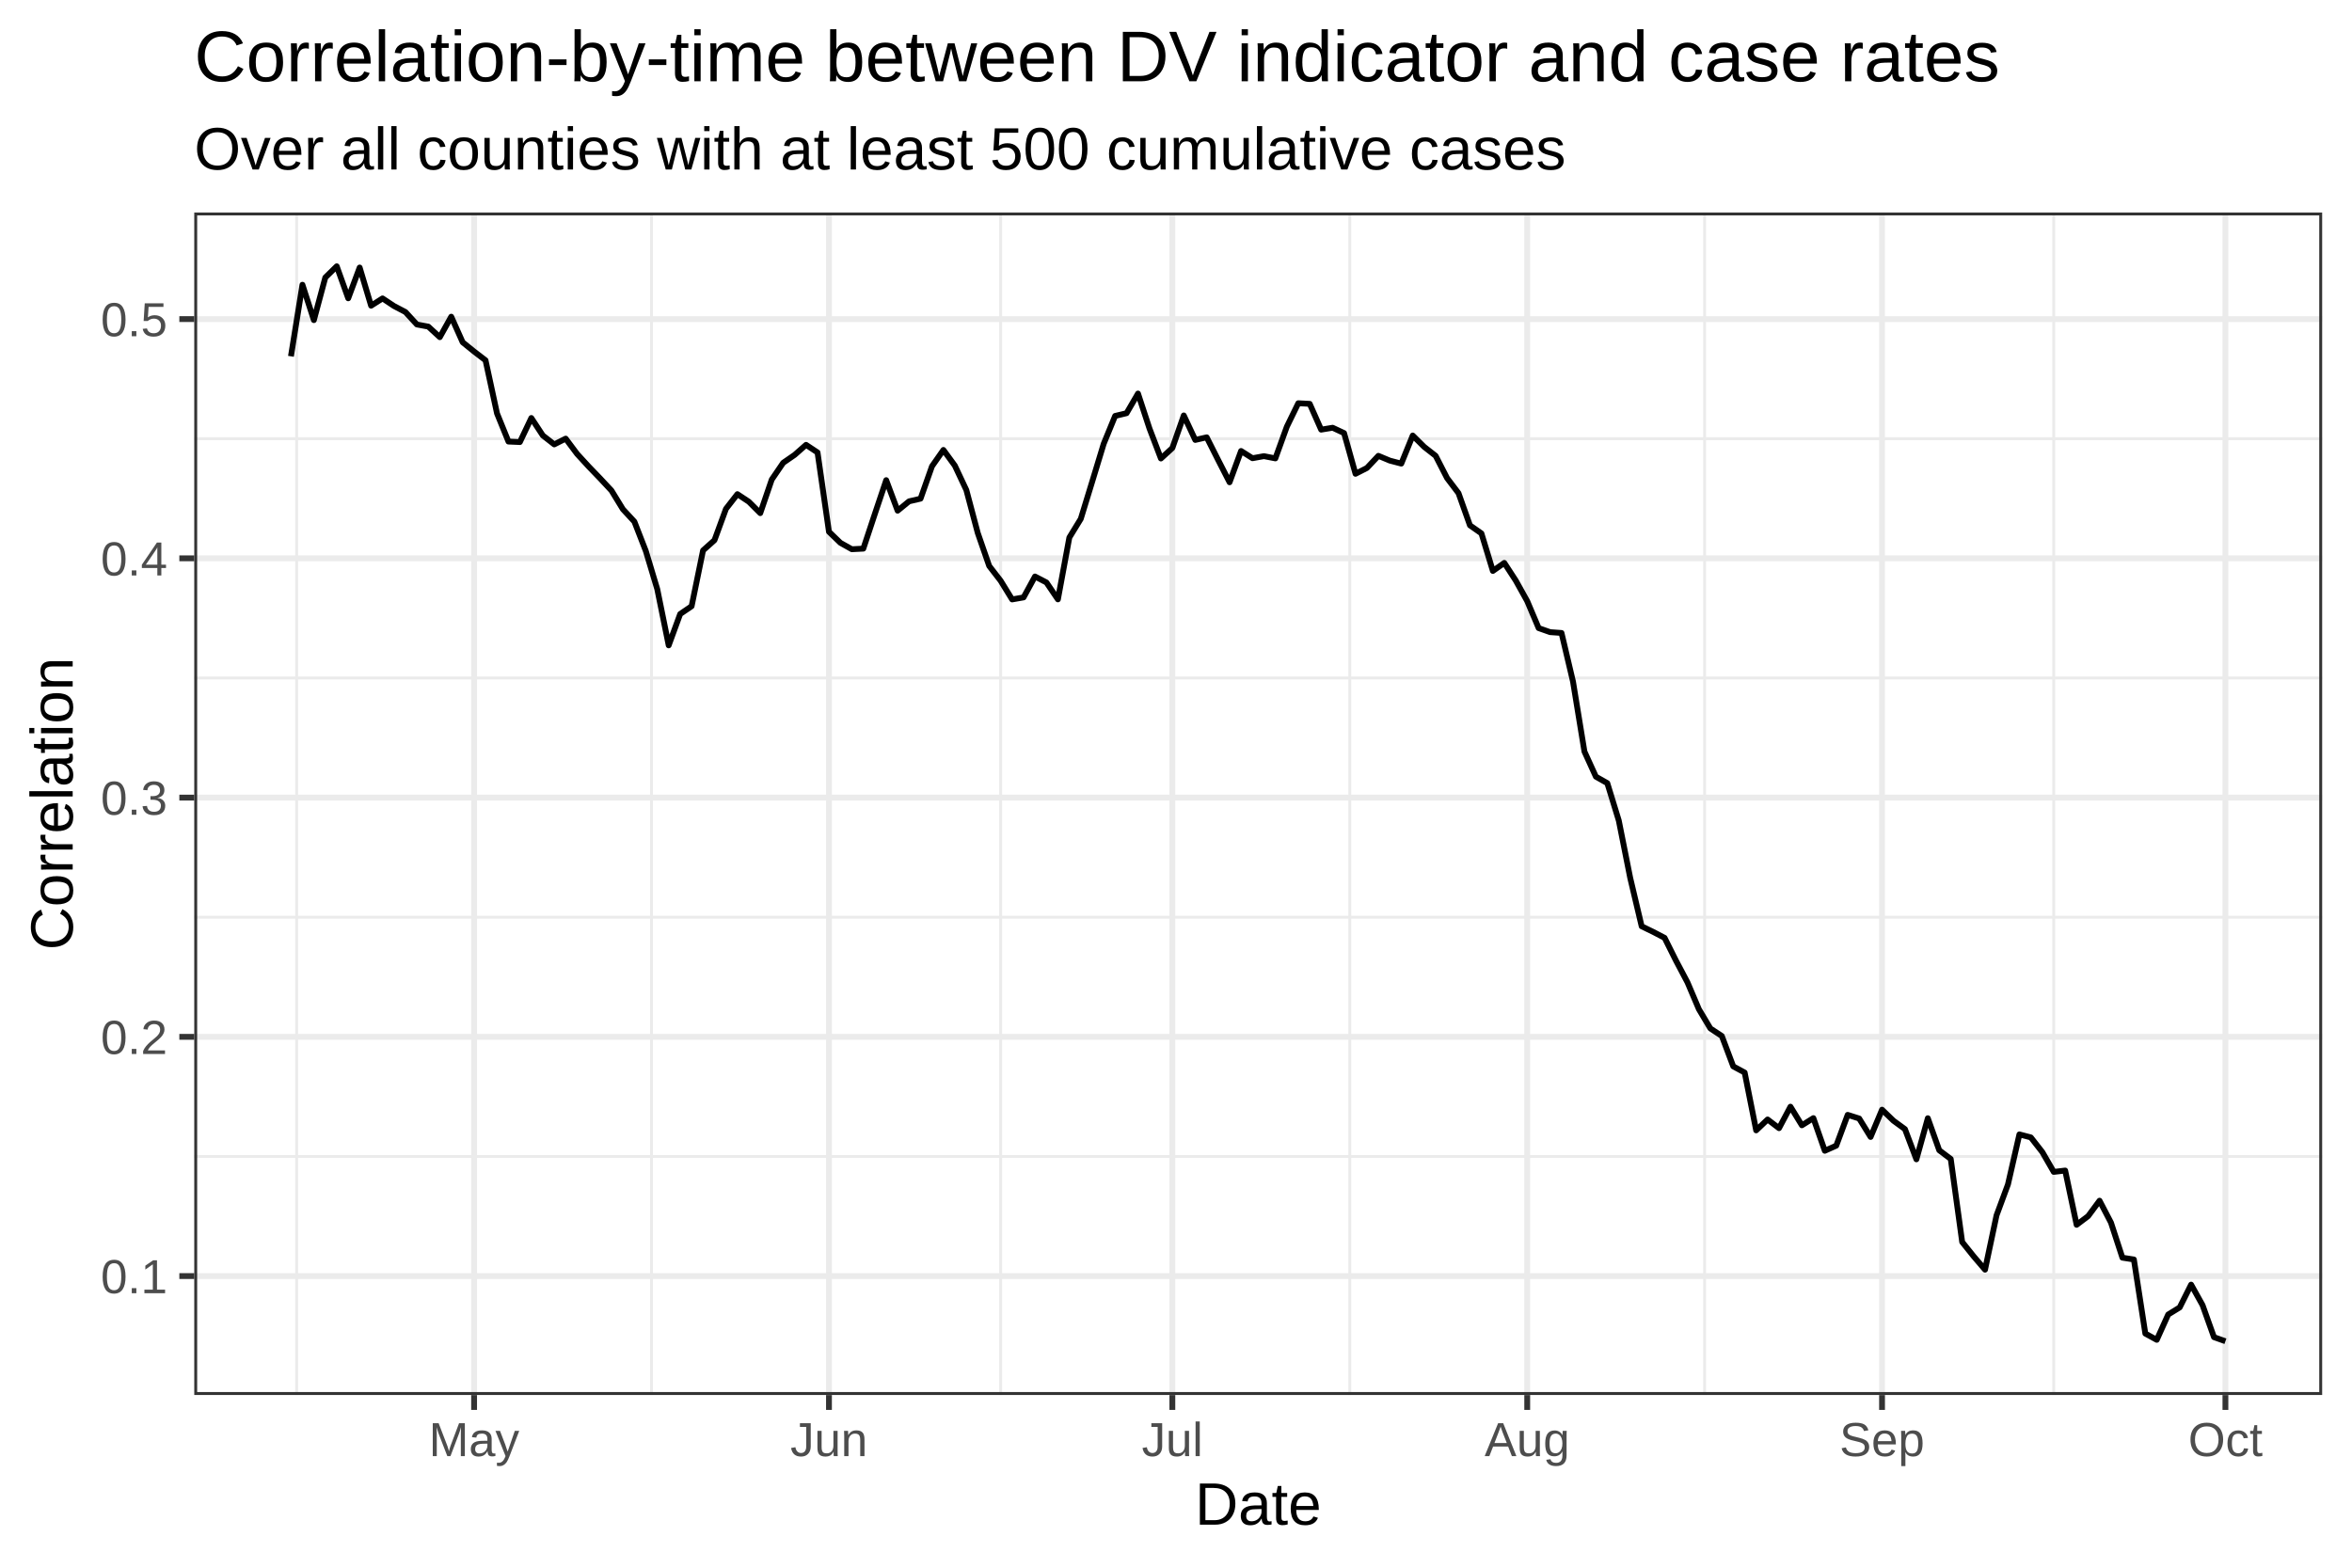
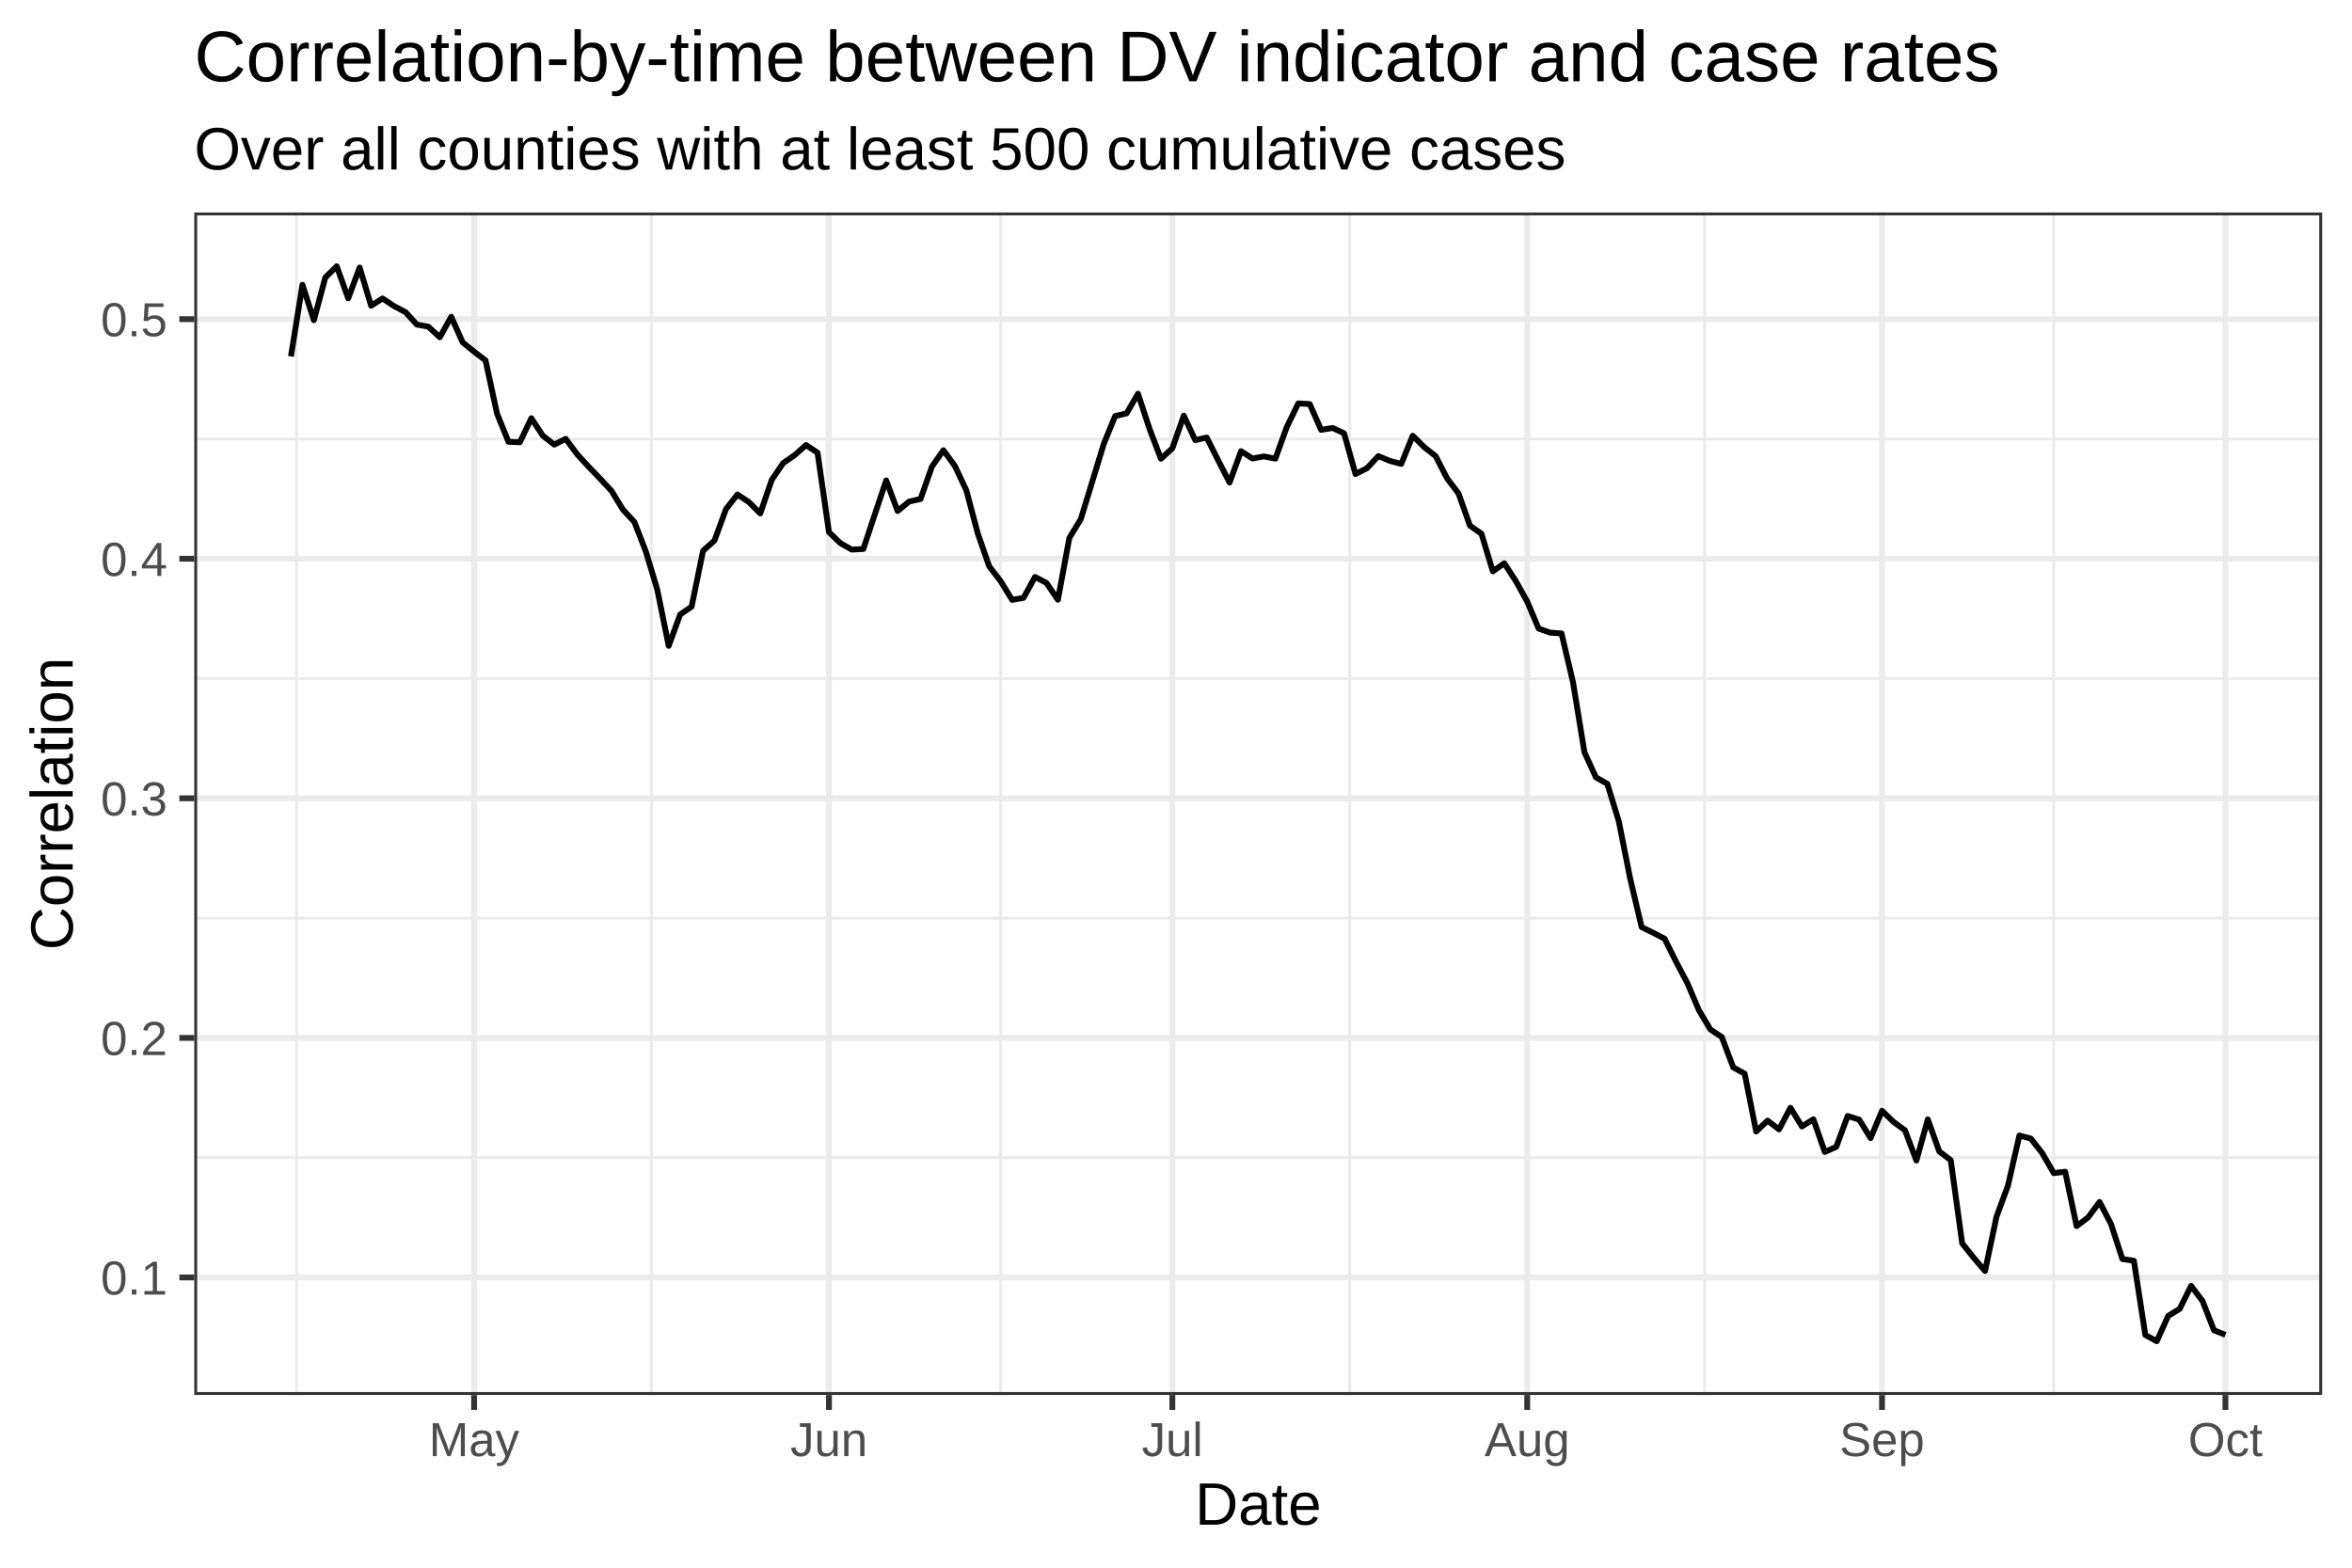
<svg xmlns="http://www.w3.org/2000/svg" viewBox="0 0 432.00 288.00">
  <defs>
    <style type="text/css">
    line, polyline, polygon, path, rect, circle {
      fill: none;
      stroke: #000000;
      stroke-linecap: round;
      stroke-linejoin: round;
      stroke-miterlimit: 10.00;
    }
  </style>
  </defs>
  <rect width="100%" height="100%" style="stroke: none; fill: #FFFFFF;" />
  <rect x="0" y="0.00" width="432.00" height="288.00" style="stroke-width: 1.07; stroke: #FFFFFF; fill: #FFFFFF;" />
  <defs>
    <clipPath id="cpMzUuNjh8NDI2LjUyfDI1Ni4yOHwzOS4wNA==">
      <rect x="35.68" y="39.04" width="390.84" height="217.23" />
    </clipPath>
  </defs>
  <rect x="35.68" y="39.04" width="390.84" height="217.23" style="stroke-width: 1.07; stroke: none; fill: #FFFFFF;" clip-path="url(#cpMzUuNjh8NDI2LjUyfDI1Ni4yOHwzOS4wNA==)" />
-   <polyline points="35.68,212.46 426.52,212.46 " style="stroke-width: 0.53; stroke: #EBEBEB; stroke-linecap: butt;" clip-path="url(#cpMzUuNjh8NDI2LjUyfDI1Ni4yOHwzOS4wNA==)" />
-   <polyline points="35.68,168.50 426.52,168.50 " style="stroke-width: 0.53; stroke: #EBEBEB; stroke-linecap: butt;" clip-path="url(#cpMzUuNjh8NDI2LjUyfDI1Ni4yOHwzOS4wNA==)" />
-   <polyline points="35.68,124.55 426.52,124.55 " style="stroke-width: 0.53; stroke: #EBEBEB; stroke-linecap: butt;" clip-path="url(#cpMzUuNjh8NDI2LjUyfDI1Ni4yOHwzOS4wNA==)" />
-   <polyline points="35.68,80.60 426.52,80.60 " style="stroke-width: 0.53; stroke: #EBEBEB; stroke-linecap: butt;" clip-path="url(#cpMzUuNjh8NDI2LjUyfDI1Ni4yOHwzOS4wNA==)" />
+   <polyline points="35.68,212.67 426.52,212.67 " style="stroke-width: 0.53; stroke: #EBEBEB; stroke-linecap: butt;" clip-path="url(#cpMzUuNjh8NDI2LjUyfDI1Ni4yOHwzOS4wNA==)" />
+   <polyline points="35.68,168.66 426.52,168.66 " style="stroke-width: 0.53; stroke: #EBEBEB; stroke-linecap: butt;" clip-path="url(#cpMzUuNjh8NDI2LjUyfDI1Ni4yOHwzOS4wNA==)" />
+   <polyline points="35.68,124.65 426.52,124.65 " style="stroke-width: 0.53; stroke: #EBEBEB; stroke-linecap: butt;" clip-path="url(#cpMzUuNjh8NDI2LjUyfDI1Ni4yOHwzOS4wNA==)" />
+   <polyline points="35.68,80.64 426.52,80.64 " style="stroke-width: 0.53; stroke: #EBEBEB; stroke-linecap: butt;" clip-path="url(#cpMzUuNjh8NDI2LjUyfDI1Ni4yOHwzOS4wNA==)" />
  <polyline points="54.49,256.28 54.49,39.04 " style="stroke-width: 0.53; stroke: #EBEBEB; stroke-linecap: butt;" clip-path="url(#cpMzUuNjh8NDI2LjUyfDI1Ni4yOHwzOS4wNA==)" />
  <polyline points="119.67,256.28 119.67,39.04 " style="stroke-width: 0.53; stroke: #EBEBEB; stroke-linecap: butt;" clip-path="url(#cpMzUuNjh8NDI2LjUyfDI1Ni4yOHwzOS4wNA==)" />
  <polyline points="183.79,256.28 183.79,39.04 " style="stroke-width: 0.53; stroke: #EBEBEB; stroke-linecap: butt;" clip-path="url(#cpMzUuNjh8NDI2LjUyfDI1Ni4yOHwzOS4wNA==)" />
  <polyline points="247.92,256.28 247.92,39.04 " style="stroke-width: 0.53; stroke: #EBEBEB; stroke-linecap: butt;" clip-path="url(#cpMzUuNjh8NDI2LjUyfDI1Ni4yOHwzOS4wNA==)" />
  <polyline points="313.09,256.28 313.09,39.04 " style="stroke-width: 0.53; stroke: #EBEBEB; stroke-linecap: butt;" clip-path="url(#cpMzUuNjh8NDI2LjUyfDI1Ni4yOHwzOS4wNA==)" />
  <polyline points="377.22,256.28 377.22,39.04 " style="stroke-width: 0.53; stroke: #EBEBEB; stroke-linecap: butt;" clip-path="url(#cpMzUuNjh8NDI2LjUyfDI1Ni4yOHwzOS4wNA==)" />
-   <polyline points="35.68,234.43 426.52,234.43 " style="stroke-width: 1.07; stroke: #EBEBEB; stroke-linecap: butt;" clip-path="url(#cpMzUuNjh8NDI2LjUyfDI1Ni4yOHwzOS4wNA==)" />
-   <polyline points="35.68,190.48 426.52,190.48 " style="stroke-width: 1.07; stroke: #EBEBEB; stroke-linecap: butt;" clip-path="url(#cpMzUuNjh8NDI2LjUyfDI1Ni4yOHwzOS4wNA==)" />
-   <polyline points="35.68,146.53 426.52,146.53 " style="stroke-width: 1.07; stroke: #EBEBEB; stroke-linecap: butt;" clip-path="url(#cpMzUuNjh8NDI2LjUyfDI1Ni4yOHwzOS4wNA==)" />
-   <polyline points="35.68,102.57 426.52,102.57 " style="stroke-width: 1.07; stroke: #EBEBEB; stroke-linecap: butt;" clip-path="url(#cpMzUuNjh8NDI2LjUyfDI1Ni4yOHwzOS4wNA==)" />
-   <polyline points="35.68,58.62 426.52,58.62 " style="stroke-width: 1.07; stroke: #EBEBEB; stroke-linecap: butt;" clip-path="url(#cpMzUuNjh8NDI2LjUyfDI1Ni4yOHwzOS4wNA==)" />
+   <polyline points="35.68,234.68 426.52,234.68 " style="stroke-width: 1.07; stroke: #EBEBEB; stroke-linecap: butt;" clip-path="url(#cpMzUuNjh8NDI2LjUyfDI1Ni4yOHwzOS4wNA==)" />
+   <polyline points="35.68,190.67 426.52,190.67 " style="stroke-width: 1.07; stroke: #EBEBEB; stroke-linecap: butt;" clip-path="url(#cpMzUuNjh8NDI2LjUyfDI1Ni4yOHwzOS4wNA==)" />
+   <polyline points="35.68,146.66 426.52,146.66 " style="stroke-width: 1.07; stroke: #EBEBEB; stroke-linecap: butt;" clip-path="url(#cpMzUuNjh8NDI2LjUyfDI1Ni4yOHwzOS4wNA==)" />
+   <polyline points="35.68,102.65 426.52,102.65 " style="stroke-width: 1.07; stroke: #EBEBEB; stroke-linecap: butt;" clip-path="url(#cpMzUuNjh8NDI2LjUyfDI1Ni4yOHwzOS4wNA==)" />
+   <polyline points="35.68,58.63 426.52,58.63 " style="stroke-width: 1.07; stroke: #EBEBEB; stroke-linecap: butt;" clip-path="url(#cpMzUuNjh8NDI2LjUyfDI1Ni4yOHwzOS4wNA==)" />
  <polyline points="87.08,256.28 87.08,39.04 " style="stroke-width: 1.07; stroke: #EBEBEB; stroke-linecap: butt;" clip-path="url(#cpMzUuNjh8NDI2LjUyfDI1Ni4yOHwzOS4wNA==)" />
  <polyline points="152.26,256.28 152.26,39.04 " style="stroke-width: 1.07; stroke: #EBEBEB; stroke-linecap: butt;" clip-path="url(#cpMzUuNjh8NDI2LjUyfDI1Ni4yOHwzOS4wNA==)" />
  <polyline points="215.33,256.28 215.33,39.04 " style="stroke-width: 1.07; stroke: #EBEBEB; stroke-linecap: butt;" clip-path="url(#cpMzUuNjh8NDI2LjUyfDI1Ni4yOHwzOS4wNA==)" />
  <polyline points="280.51,256.28 280.51,39.04 " style="stroke-width: 1.07; stroke: #EBEBEB; stroke-linecap: butt;" clip-path="url(#cpMzUuNjh8NDI2LjUyfDI1Ni4yOHwzOS4wNA==)" />
  <polyline points="345.68,256.28 345.68,39.04 " style="stroke-width: 1.07; stroke: #EBEBEB; stroke-linecap: butt;" clip-path="url(#cpMzUuNjh8NDI2LjUyfDI1Ni4yOHwzOS4wNA==)" />
  <polyline points="408.75,256.28 408.75,39.04 " style="stroke-width: 1.07; stroke: #EBEBEB; stroke-linecap: butt;" clip-path="url(#cpMzUuNjh8NDI2LjUyfDI1Ni4yOHwzOS4wNA==)" />
-   <polyline points="53.44,65.46 55.55,52.31 57.65,58.81 59.75,50.98 61.85,48.92 63.96,54.80 66.06,49.15 68.16,56.16 70.26,54.82 72.37,56.22 74.47,57.32 76.57,59.61 78.67,60.00 80.78,61.94 82.88,58.18 84.98,62.88 87.08,64.58 89.18,66.19 91.29,75.95 93.39,81.12 95.49,81.21 97.59,76.79 99.70,80.00 101.80,81.64 103.90,80.58 106.00,83.39 108.11,85.69 110.21,87.87 112.31,90.12 114.41,93.55 116.52,95.83 118.62,101.23 120.72,108.22 122.82,118.56 124.93,112.80 127.03,111.37 129.13,101.12 131.23,99.24 133.34,93.48 135.44,90.78 137.54,92.17 139.64,94.27 141.75,88.10 143.85,85.02 145.95,83.57 148.05,81.72 150.16,83.12 152.26,97.69 154.36,99.72 156.46,100.90 158.57,100.79 160.67,94.46 162.77,88.21 164.87,93.82 166.97,92.10 169.08,91.61 171.18,85.66 173.28,82.66 175.38,85.54 177.49,90.02 179.59,97.92 181.69,103.97 183.79,106.69 185.90,110.12 188.00,109.75 190.10,105.91 192.20,107.00 194.31,110.11 196.41,98.75 198.51,95.32 200.61,88.47 202.72,81.53 204.82,76.41 206.92,75.91 209.02,72.30 211.13,78.72 213.23,84.23 215.33,82.31 217.43,76.32 219.54,80.82 221.64,80.34 223.74,84.50 225.84,88.60 227.95,82.85 230.05,84.18 232.15,83.80 234.25,84.21 236.36,78.38 238.46,74.08 240.56,74.19 242.66,78.93 244.77,78.58 246.87,79.56 248.97,87.04 251.07,85.97 253.17,83.74 255.28,84.62 257.38,85.17 259.48,80.01 261.58,82.09 263.69,83.74 265.79,87.83 267.89,90.60 269.99,96.51 272.10,97.99 274.20,104.89 276.30,103.41 278.40,106.64 280.51,110.43 282.61,115.39 284.71,116.13 286.81,116.28 288.92,125.22 291.02,138.07 293.12,142.68 295.22,143.87 297.33,150.75 299.43,161.30 301.53,170.17 303.63,171.19 305.74,172.29 307.84,176.49 309.94,180.46 312.04,185.40 314.15,188.94 316.25,190.32 318.35,195.90 320.45,197.04 322.56,207.66 324.66,205.66 326.76,207.26 328.86,203.31 330.96,206.73 333.07,205.41 335.17,211.41 337.27,210.47 339.37,204.81 341.48,205.48 343.58,208.87 345.68,203.86 347.78,205.89 349.89,207.43 351.99,212.98 354.09,205.43 356.19,211.32 358.30,212.91 360.40,228.17 362.50,230.79 364.60,233.25 366.71,223.27 368.81,217.59 370.91,208.40 373.01,208.95 375.12,211.65 377.22,215.29 379.32,215.04 381.42,225.01 383.53,223.42 385.63,220.58 387.73,224.61 389.83,231.05 391.94,231.38 394.04,244.99 396.14,246.14 398.24,241.49 400.35,240.19 402.45,236.00 404.55,239.77 406.65,245.65 408.75,246.40 " style="stroke-width: 1.07; stroke-linecap: butt;" clip-path="url(#cpMzUuNjh8NDI2LjUyfDI1Ni4yOHwzOS4wNA==)" />
+   <polyline points="53.44,65.48 55.55,52.32 57.65,58.82 59.75,50.98 61.85,48.92 63.96,54.81 66.06,49.15 68.16,56.17 70.26,54.83 72.37,56.23 74.47,57.33 76.57,59.63 78.67,60.01 80.78,61.96 82.88,58.19 84.98,62.90 87.08,64.60 89.18,66.21 91.29,75.98 93.39,81.16 95.49,81.25 97.59,76.83 99.70,80.04 101.80,81.68 103.90,80.62 106.00,83.44 108.11,85.74 110.21,87.92 112.31,90.17 114.41,93.61 116.52,95.89 118.62,101.30 120.72,108.30 122.82,118.65 124.93,112.89 127.03,111.45 129.13,101.19 131.23,99.31 133.34,93.54 135.44,90.84 137.54,92.23 139.64,94.33 141.75,88.15 143.85,85.07 145.95,83.62 148.05,81.76 150.16,83.16 152.26,97.76 154.36,99.79 156.46,100.97 158.57,100.86 160.67,94.52 162.77,88.26 164.87,93.88 166.97,92.15 169.08,91.66 171.18,85.71 173.28,82.71 175.38,85.59 177.49,90.07 179.59,97.99 181.69,104.04 183.79,106.76 185.90,110.20 188.00,109.83 190.10,105.99 192.20,107.08 194.31,110.19 196.41,98.82 198.51,95.38 200.61,88.52 202.72,81.58 204.82,76.44 206.92,75.94 209.02,72.33 211.13,78.76 213.23,84.28 215.33,82.36 217.43,76.36 219.54,80.86 221.64,80.38 223.74,84.55 225.84,88.65 227.95,82.89 230.05,84.23 232.15,83.85 234.25,84.26 236.36,78.42 238.46,74.11 240.56,74.23 242.66,78.97 244.77,78.62 246.87,79.60 248.97,87.09 251.07,86.02 253.17,83.79 255.28,84.67 257.38,85.22 259.48,80.05 261.58,82.13 263.69,83.79 265.79,87.88 267.89,90.65 269.99,96.57 272.10,98.05 274.20,104.96 276.30,103.48 278.40,106.72 280.51,110.51 282.61,115.48 284.71,116.22 286.81,116.37 288.92,125.33 291.02,138.19 293.12,142.80 295.22,143.99 297.33,150.88 299.43,161.45 301.53,170.33 303.63,171.35 305.74,172.45 307.84,176.66 309.94,180.64 312.04,185.58 314.15,189.13 316.25,190.51 318.35,196.09 320.45,197.24 322.56,207.87 324.66,205.87 326.76,207.48 328.86,203.51 330.96,206.94 333.07,205.62 335.17,211.63 337.27,210.69 339.37,205.02 341.48,205.69 343.58,209.08 345.68,204.06 347.78,206.10 349.89,207.64 351.99,213.20 354.09,205.64 356.19,211.53 358.30,213.13 360.40,228.41 362.50,231.04 364.60,233.50 366.71,223.50 368.81,217.81 370.91,208.61 373.01,209.16 375.12,211.87 377.22,215.51 379.32,215.26 381.42,225.25 383.53,223.65 385.63,220.81 387.73,224.85 389.83,231.30 391.94,231.62 394.04,245.25 396.14,246.40 398.24,241.75 400.35,240.45 402.45,236.23 404.55,239.02 406.65,244.39 408.75,245.22 " style="stroke-width: 1.07; stroke-linecap: butt;" clip-path="url(#cpMzUuNjh8NDI2LjUyfDI1Ni4yOHwzOS4wNA==)" />
  <rect x="35.68" y="39.04" width="390.84" height="217.23" style="stroke-width: 1.07; stroke: #333333;" clip-path="url(#cpMzUuNjh8NDI2LjUyfDI1Ni4yOHwzOS4wNA==)" />
  <defs>
    <clipPath id="cpMC4wMHw0MzIuMDB8Mjg4LjAwfDAuMDA=">
      <rect x="0.00" y="0.00" width="432.00" height="288.00" />
    </clipPath>
  </defs>
  <g clip-path="url(#cpMC4wMHw0MzIuMDB8Mjg4LjAwfDAuMDA=)">
-     <text x="18.51" y="237.58" style="font-size: 8.80px; fill: #4D4D4D; font-family: Arial;" textLength="12.23px" lengthAdjust="spacingAndGlyphs">0.1</text>
+     <text x="18.51" y="237.83" style="font-size: 8.80px; fill: #4D4D4D; font-family: Arial;" textLength="12.23px" lengthAdjust="spacingAndGlyphs">0.1</text>
  </g>
  <g clip-path="url(#cpMC4wMHw0MzIuMDB8Mjg4LjAwfDAuMDA=)">
-     <text x="18.51" y="193.63" style="font-size: 8.80px; fill: #4D4D4D; font-family: Arial;" textLength="12.23px" lengthAdjust="spacingAndGlyphs">0.2</text>
+     <text x="18.51" y="193.82" style="font-size: 8.80px; fill: #4D4D4D; font-family: Arial;" textLength="12.23px" lengthAdjust="spacingAndGlyphs">0.2</text>
  </g>
  <g clip-path="url(#cpMC4wMHw0MzIuMDB8Mjg4LjAwfDAuMDA=)">
-     <text x="18.51" y="149.68" style="font-size: 8.80px; fill: #4D4D4D; font-family: Arial;" textLength="12.23px" lengthAdjust="spacingAndGlyphs">0.3</text>
+     <text x="18.51" y="149.81" style="font-size: 8.80px; fill: #4D4D4D; font-family: Arial;" textLength="12.23px" lengthAdjust="spacingAndGlyphs">0.3</text>
  </g>
  <g clip-path="url(#cpMC4wMHw0MzIuMDB8Mjg4LjAwfDAuMDA=)">
-     <text x="18.51" y="105.72" style="font-size: 8.80px; fill: #4D4D4D; font-family: Arial;" textLength="12.23px" lengthAdjust="spacingAndGlyphs">0.4</text>
+     <text x="18.51" y="105.80" style="font-size: 8.80px; fill: #4D4D4D; font-family: Arial;" textLength="12.23px" lengthAdjust="spacingAndGlyphs">0.4</text>
  </g>
  <g clip-path="url(#cpMC4wMHw0MzIuMDB8Mjg4LjAwfDAuMDA=)">
-     <text x="18.51" y="61.77" style="font-size: 8.80px; fill: #4D4D4D; font-family: Arial;" textLength="12.23px" lengthAdjust="spacingAndGlyphs">0.5</text>
+     <text x="18.51" y="61.78" style="font-size: 8.80px; fill: #4D4D4D; font-family: Arial;" textLength="12.23px" lengthAdjust="spacingAndGlyphs">0.5</text>
  </g>
-   <polyline points="32.94,234.43 35.68,234.43 " style="stroke-width: 1.07; stroke: #333333; stroke-linecap: butt;" clip-path="url(#cpMC4wMHw0MzIuMDB8Mjg4LjAwfDAuMDA=)" />
-   <polyline points="32.94,190.48 35.68,190.48 " style="stroke-width: 1.07; stroke: #333333; stroke-linecap: butt;" clip-path="url(#cpMC4wMHw0MzIuMDB8Mjg4LjAwfDAuMDA=)" />
-   <polyline points="32.94,146.53 35.68,146.53 " style="stroke-width: 1.07; stroke: #333333; stroke-linecap: butt;" clip-path="url(#cpMC4wMHw0MzIuMDB8Mjg4LjAwfDAuMDA=)" />
-   <polyline points="32.94,102.57 35.68,102.57 " style="stroke-width: 1.07; stroke: #333333; stroke-linecap: butt;" clip-path="url(#cpMC4wMHw0MzIuMDB8Mjg4LjAwfDAuMDA=)" />
-   <polyline points="32.94,58.62 35.68,58.62 " style="stroke-width: 1.07; stroke: #333333; stroke-linecap: butt;" clip-path="url(#cpMC4wMHw0MzIuMDB8Mjg4LjAwfDAuMDA=)" />
+   <polyline points="32.94,234.68 35.68,234.68 " style="stroke-width: 1.07; stroke: #333333; stroke-linecap: butt;" clip-path="url(#cpMC4wMHw0MzIuMDB8Mjg4LjAwfDAuMDA=)" />
+   <polyline points="32.94,190.67 35.68,190.67 " style="stroke-width: 1.07; stroke: #333333; stroke-linecap: butt;" clip-path="url(#cpMC4wMHw0MzIuMDB8Mjg4LjAwfDAuMDA=)" />
+   <polyline points="32.94,146.66 35.68,146.66 " style="stroke-width: 1.07; stroke: #333333; stroke-linecap: butt;" clip-path="url(#cpMC4wMHw0MzIuMDB8Mjg4LjAwfDAuMDA=)" />
+   <polyline points="32.94,102.65 35.68,102.65 " style="stroke-width: 1.07; stroke: #333333; stroke-linecap: butt;" clip-path="url(#cpMC4wMHw0MzIuMDB8Mjg4LjAwfDAuMDA=)" />
+   <polyline points="32.94,58.63 35.68,58.63 " style="stroke-width: 1.07; stroke: #333333; stroke-linecap: butt;" clip-path="url(#cpMC4wMHw0MzIuMDB8Mjg4LjAwfDAuMDA=)" />
  <polyline points="87.08,259.02 87.08,256.28 " style="stroke-width: 1.07; stroke: #333333; stroke-linecap: butt;" clip-path="url(#cpMC4wMHw0MzIuMDB8Mjg4LjAwfDAuMDA=)" />
  <polyline points="152.26,259.02 152.26,256.28 " style="stroke-width: 1.07; stroke: #333333; stroke-linecap: butt;" clip-path="url(#cpMC4wMHw0MzIuMDB8Mjg4LjAwfDAuMDA=)" />
  <polyline points="215.33,259.02 215.33,256.28 " style="stroke-width: 1.07; stroke: #333333; stroke-linecap: butt;" clip-path="url(#cpMC4wMHw0MzIuMDB8Mjg4LjAwfDAuMDA=)" />
  <polyline points="280.51,259.02 280.51,256.28 " style="stroke-width: 1.07; stroke: #333333; stroke-linecap: butt;" clip-path="url(#cpMC4wMHw0MzIuMDB8Mjg4LjAwfDAuMDA=)" />
  <polyline points="345.68,259.02 345.68,256.28 " style="stroke-width: 1.07; stroke: #333333; stroke-linecap: butt;" clip-path="url(#cpMC4wMHw0MzIuMDB8Mjg4LjAwfDAuMDA=)" />
  <polyline points="408.75,259.02 408.75,256.28 " style="stroke-width: 1.07; stroke: #333333; stroke-linecap: butt;" clip-path="url(#cpMC4wMHw0MzIuMDB8Mjg4LjAwfDAuMDA=)" />
  <g clip-path="url(#cpMC4wMHw0MzIuMDB8Mjg4LjAwfDAuMDA=)">
    <text x="78.77" y="267.51" style="font-size: 8.80px; fill: #4D4D4D; font-family: Arial;" textLength="16.62px" lengthAdjust="spacingAndGlyphs">May</text>
  </g>
  <g clip-path="url(#cpMC4wMHw0MzIuMDB8Mjg4LjAwfDAuMDA=)">
    <text x="145.16" y="267.51" style="font-size: 8.80px; fill: #4D4D4D; font-family: Arial;" textLength="14.19px" lengthAdjust="spacingAndGlyphs">Jun</text>
  </g>
  <g clip-path="url(#cpMC4wMHw0MzIuMDB8Mjg4LjAwfDAuMDA=)">
    <text x="209.71" y="267.51" style="font-size: 8.80px; fill: #4D4D4D; font-family: Arial;" textLength="11.25px" lengthAdjust="spacingAndGlyphs">Jul</text>
  </g>
  <g clip-path="url(#cpMC4wMHw0MzIuMDB8Mjg4LjAwfDAuMDA=)">
    <text x="272.68" y="267.51" style="font-size: 8.80px; fill: #4D4D4D; font-family: Arial;" textLength="15.66px" lengthAdjust="spacingAndGlyphs">Aug</text>
  </g>
  <g clip-path="url(#cpMC4wMHw0MzIuMDB8Mjg4LjAwfDAuMDA=)">
    <text x="337.85" y="267.51" style="font-size: 8.80px; fill: #4D4D4D; font-family: Arial;" textLength="15.66px" lengthAdjust="spacingAndGlyphs">Sep</text>
  </g>
  <g clip-path="url(#cpMC4wMHw0MzIuMDB8Mjg4LjAwfDAuMDA=)">
    <text x="401.91" y="267.51" style="font-size: 8.80px; fill: #4D4D4D; font-family: Arial;" textLength="13.69px" lengthAdjust="spacingAndGlyphs">Oct</text>
  </g>
  <g clip-path="url(#cpMC4wMHw0MzIuMDB8Mjg4LjAwfDAuMDA=)">
    <text x="219.48" y="280.10" style="font-size: 11.00px; font-family: Arial;" textLength="23.24px" lengthAdjust="spacingAndGlyphs">Date</text>
  </g>
  <g clip-path="url(#cpMC4wMHw0MzIuMDB8Mjg4LjAwfDAuMDA=)">
    <text transform="translate(13.35,174.56) rotate(-90)" style="font-size: 11.00px; font-family: Arial;" textLength="53.80px" lengthAdjust="spacingAndGlyphs">Correlation</text>
  </g>
  <g clip-path="url(#cpMC4wMHw0MzIuMDB8Mjg4LjAwfDAuMDA=)">
    <text x="35.68" y="31.14" style="font-size: 11.00px; font-family: Arial;" textLength="251.90px" lengthAdjust="spacingAndGlyphs">Over all counties with at least 500 cumulative cases</text>
  </g>
  <g clip-path="url(#cpMC4wMHw0MzIuMDB8Mjg4LjAwfDAuMDA=)">
    <text x="35.68" y="14.93" style="font-size: 13.20px; font-family: Arial;" textLength="331.62px" lengthAdjust="spacingAndGlyphs">Correlation-by-time between DV indicator and case rates</text>
  </g>
</svg>
